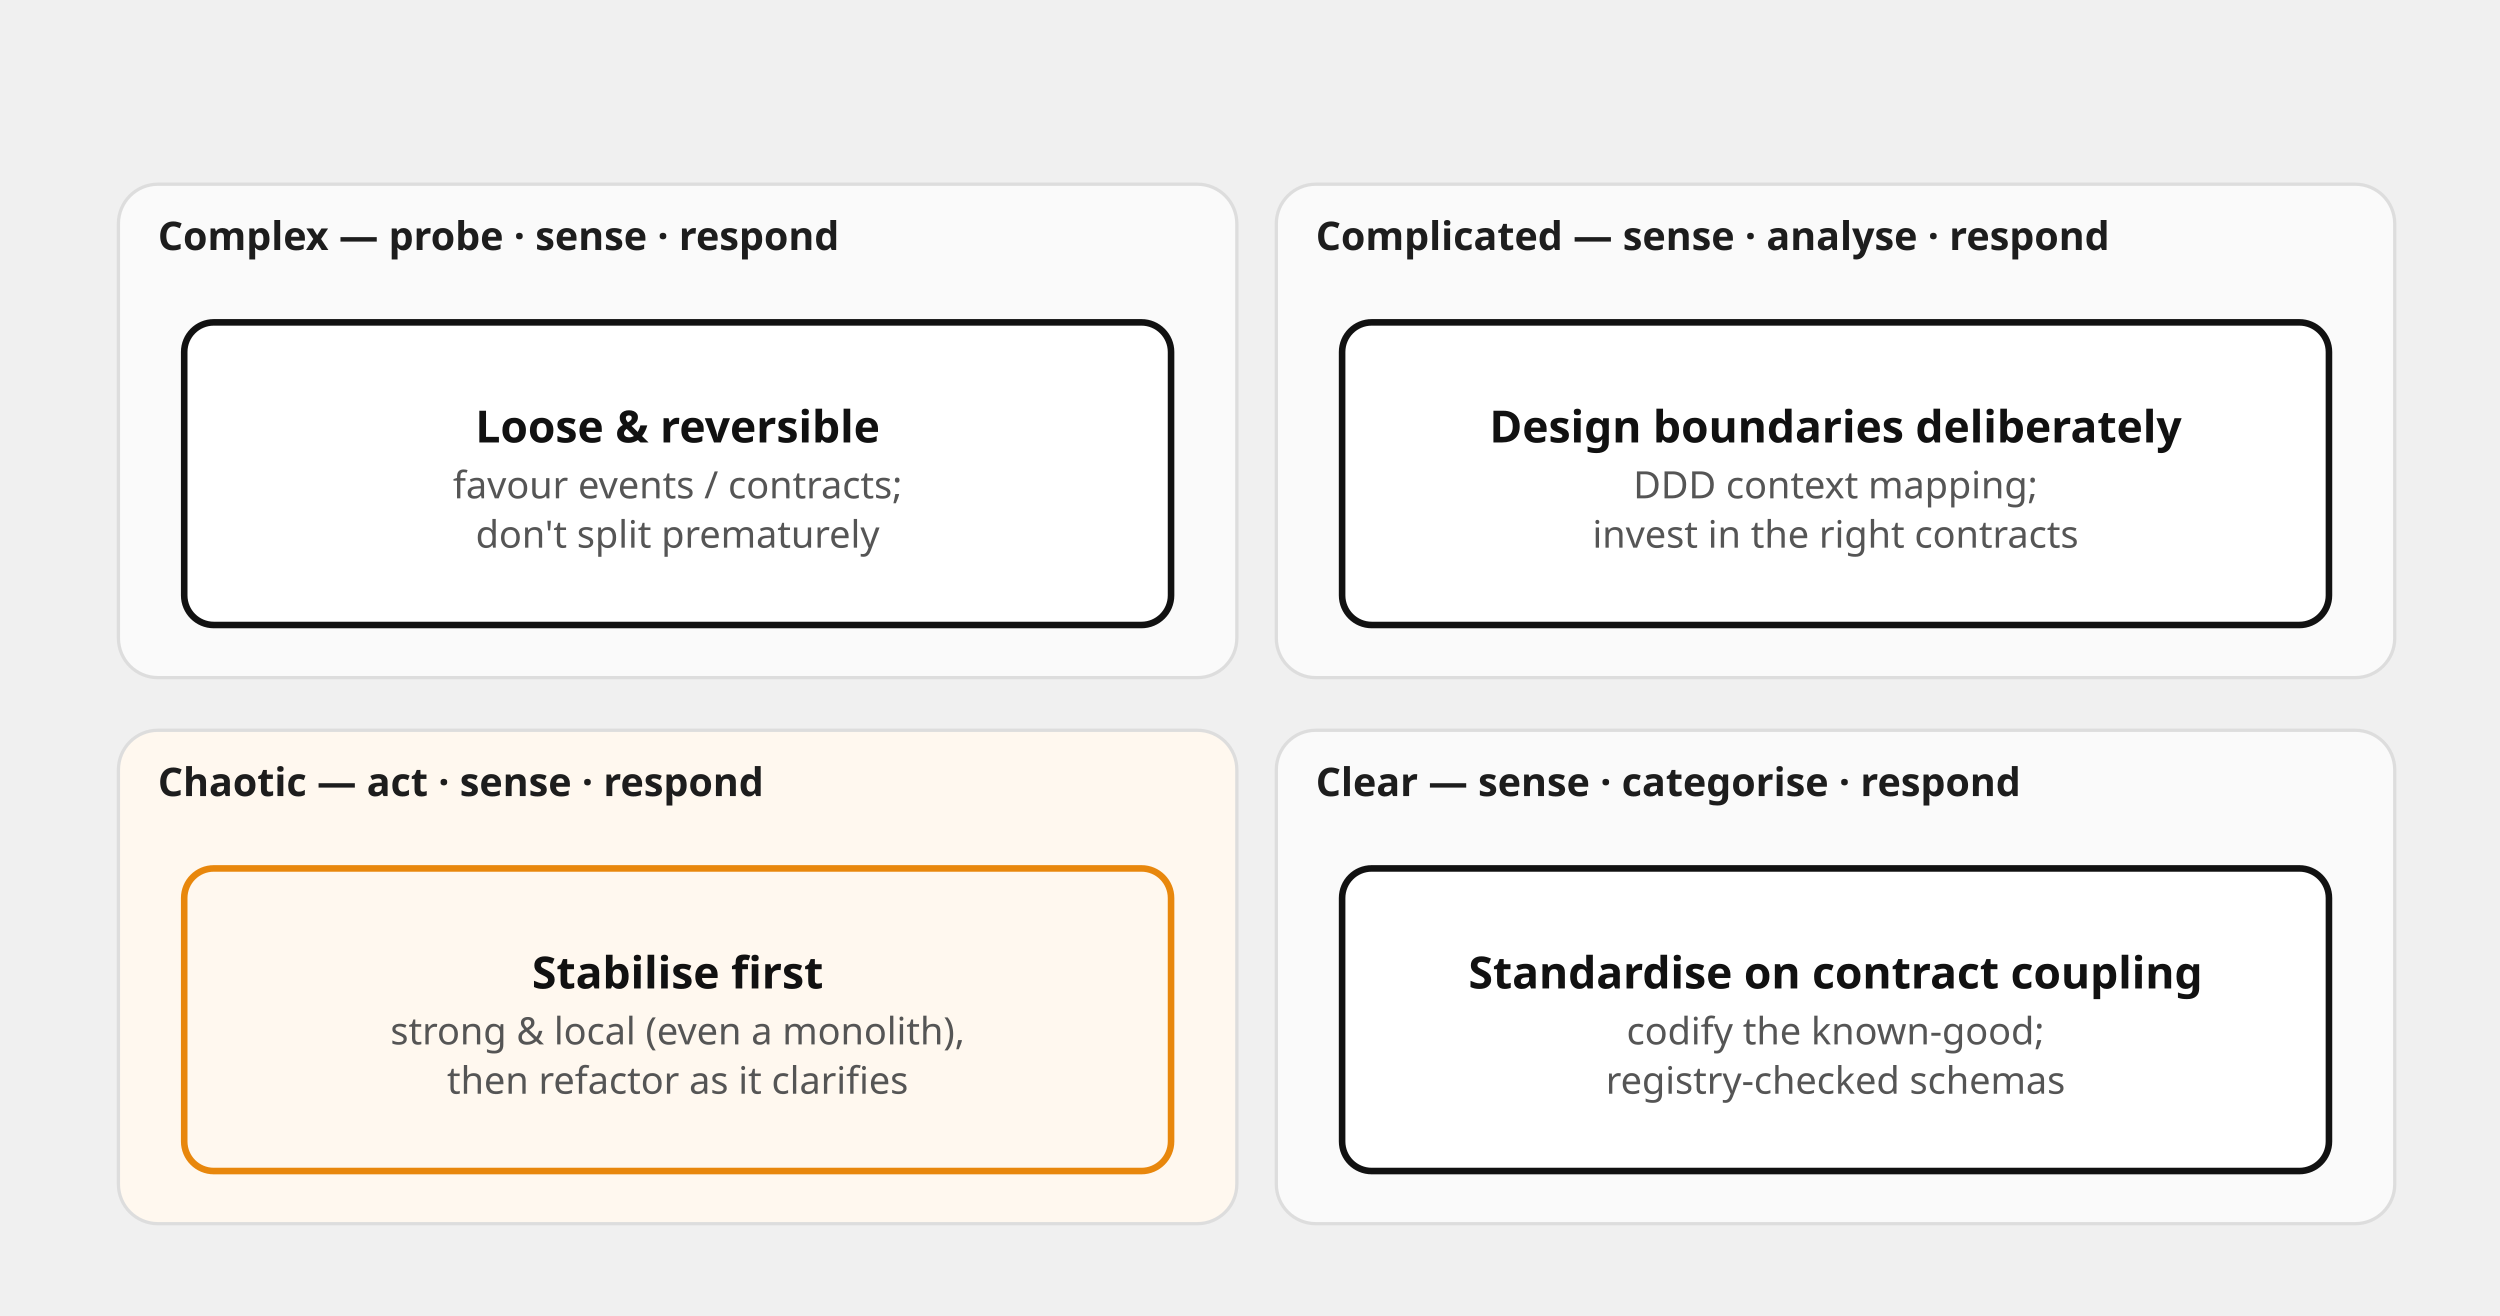
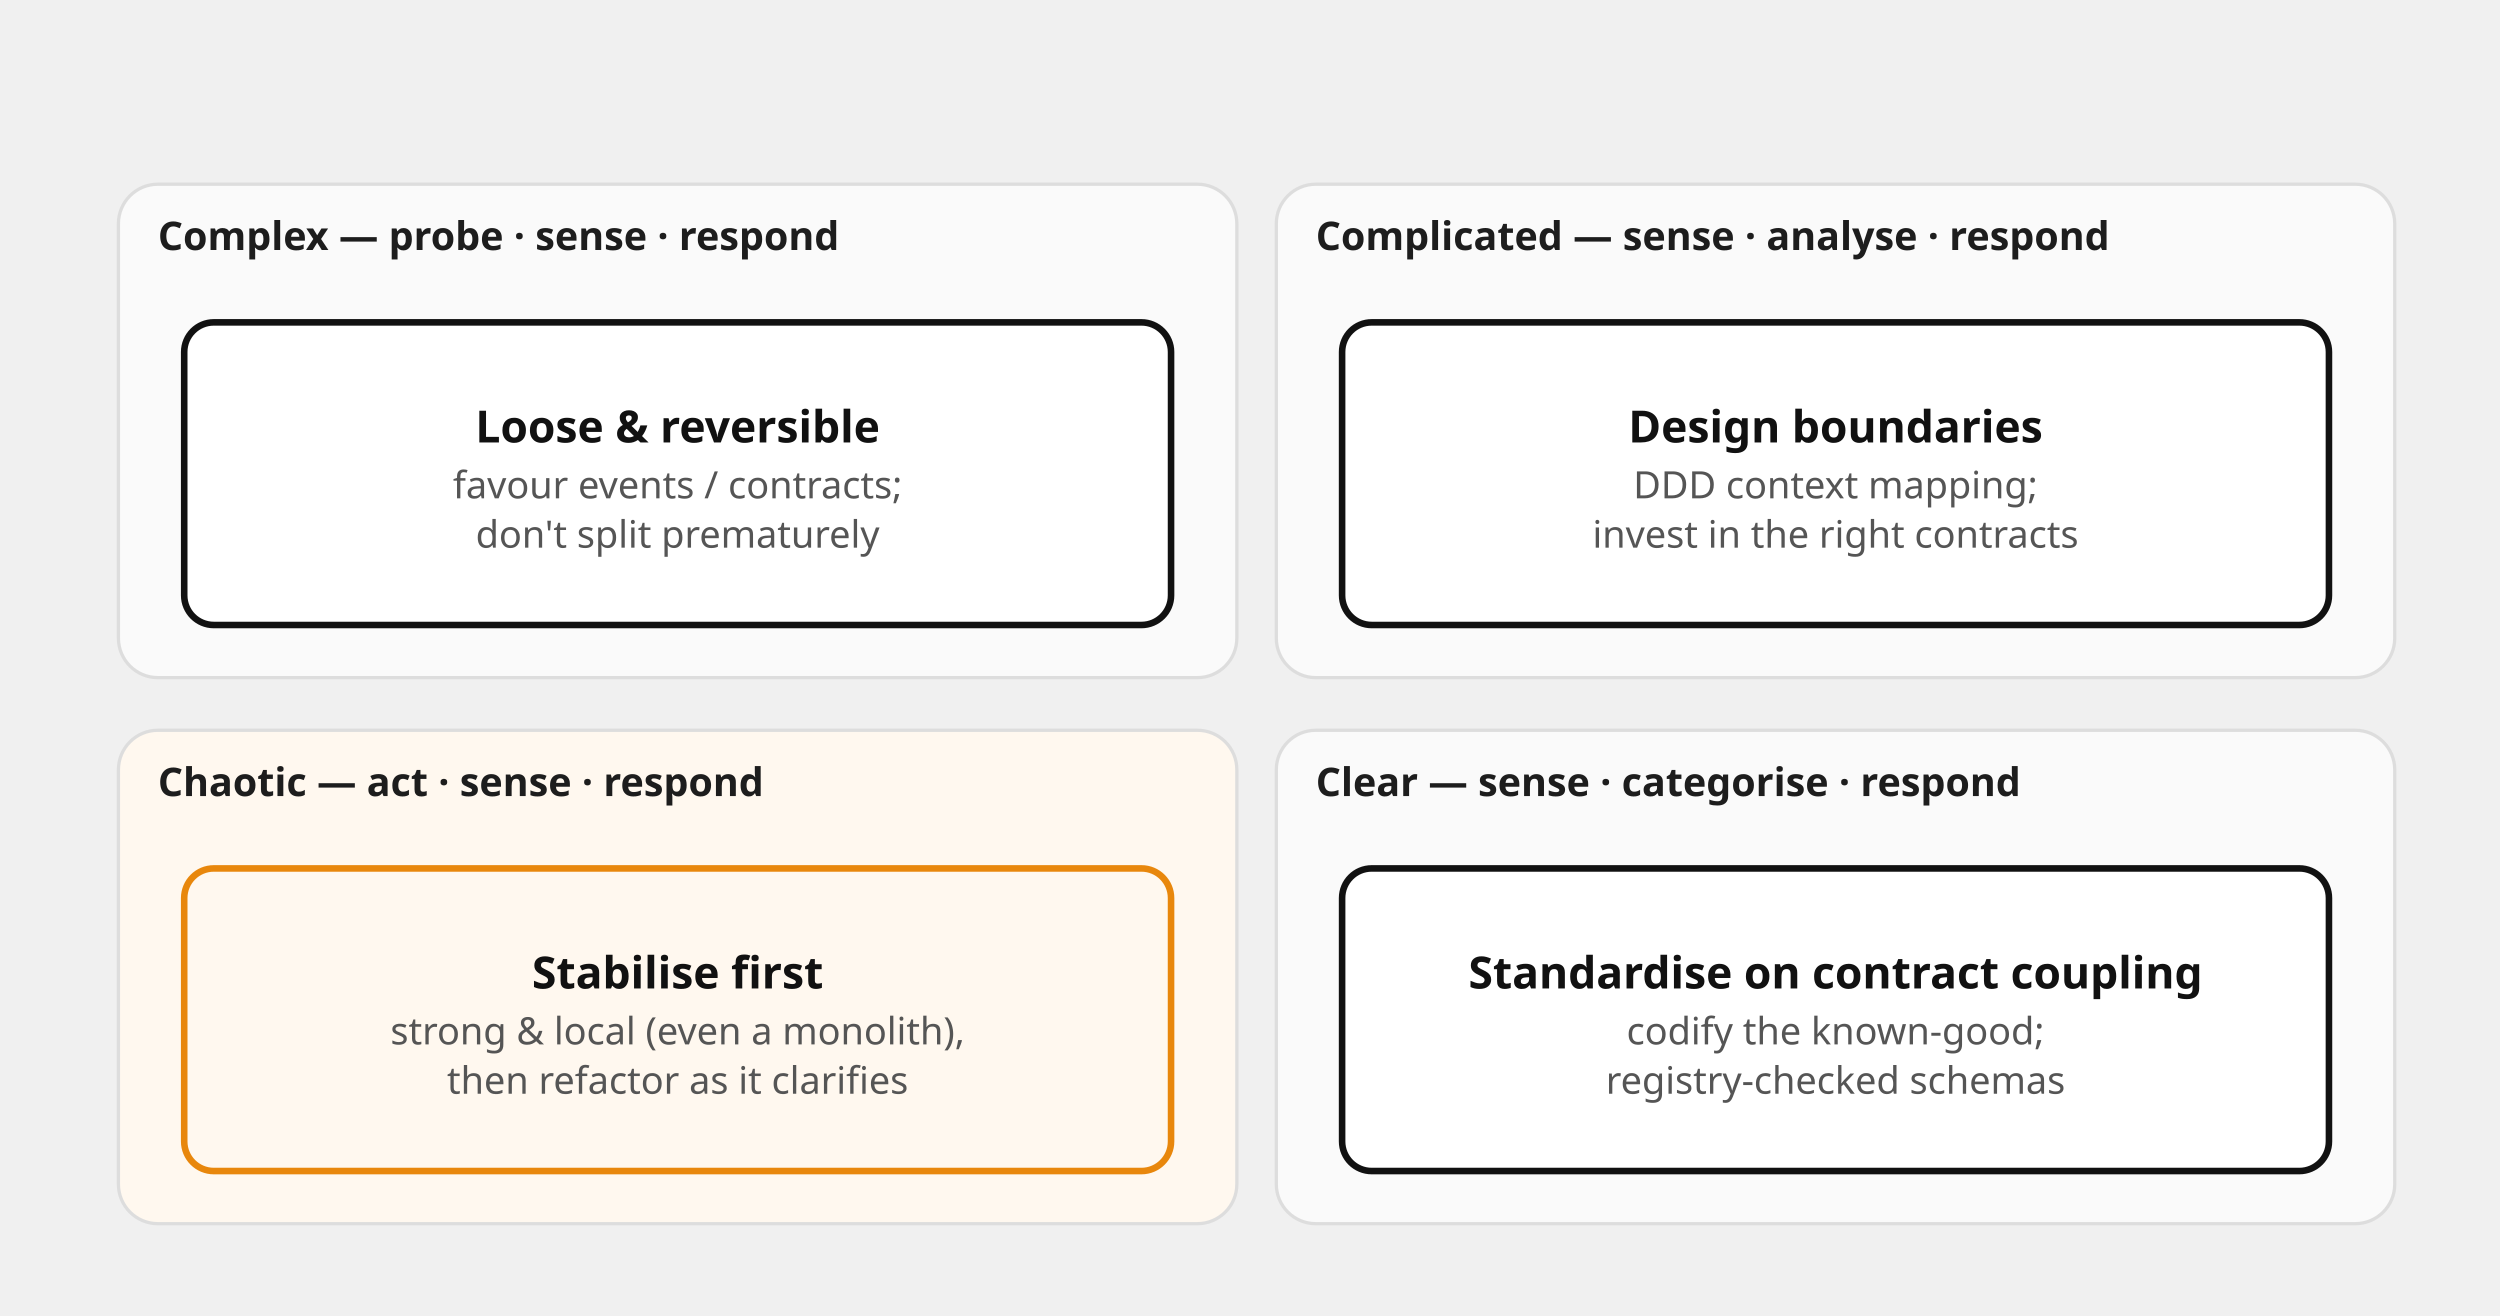
<svg xmlns="http://www.w3.org/2000/svg" viewBox="0 0 760 400" font-family="'Red Hat Text', system-ui, sans-serif" role="img">
  <defs>
    <marker id="a" viewBox="0 0 10 10" refX="8.5" refY="5" markerWidth="9" markerHeight="9" orient="auto-start-reverse">
      <path d="M0,0 L10,5 L0,10 z" fill="#555" />
    </marker>
    <marker id="am" viewBox="0 0 10 10" refX="8.5" refY="5" markerWidth="9" markerHeight="9" orient="auto-start-reverse">
      <path d="M0,0 L10,5 L0,10 z" fill="#b8650a" />
    </marker>
  </defs>
  <rect x="36" y="56" width="340" height="150" rx="12" fill="#fafafa" stroke="#ddd" />
  <text x="48" y="76" font-size="12" font-weight="700" fill="#1d1d1d">Complex — probe · sense · respond</text>
  <rect x="388" y="56" width="340" height="150" rx="12" fill="#fafafa" stroke="#ddd" />
  <text x="400" y="76" font-size="12" font-weight="700" fill="#1d1d1d">Complicated — sense · analyse · respond</text>
  <rect x="36" y="222" width="340" height="150" rx="12" fill="#fff8ef" stroke="#ddd" />
  <text x="48" y="242" font-size="12" font-weight="700" fill="#1d1d1d">Chaotic — act · sense · respond</text>
  <rect x="388" y="222" width="340" height="150" rx="12" fill="#fafafa" stroke="#ddd" />
  <text x="400" y="242" font-size="12" font-weight="700" fill="#1d1d1d">Clear — sense · categorise · respond</text>
  <rect x="56" y="98" width="300" height="92" rx="9" fill="#ffffff" stroke="#111111" stroke-width="2" />
  <text x="206.0" y="134.5" font-size="13.5" font-weight="700" fill="#111111" text-anchor="middle">Loose &amp; reversible</text>
  <text x="206.0" y="151.5" font-size="11.5" fill="#555555" text-anchor="middle">favour events / contracts;</text>
  <text x="206.0" y="166.5" font-size="11.5" fill="#555555" text-anchor="middle">don't split prematurely</text>
  <rect x="408" y="98" width="300" height="92" rx="9" fill="#ffffff" stroke="#111111" stroke-width="2" />
-   <text x="558.0" y="134.5" font-size="13.5" font-weight="700" fill="#111111" text-anchor="middle">Design boundaries deliberately</text>
+   <text x="558.0" y="134.5" font-size="13.5" font-weight="700" fill="#111111" text-anchor="middle">Design boundaries</text>
  <text x="558.0" y="151.5" font-size="11.5" fill="#555555" text-anchor="middle">DDD context mapping;</text>
  <text x="558.0" y="166.5" font-size="11.5" fill="#555555" text-anchor="middle">invest in the right contracts</text>
  <rect x="56" y="264" width="300" height="92" rx="9" fill="#fff8ef" stroke="#e8870c" stroke-width="2" />
  <text x="206.0" y="300.5" font-size="13.5" font-weight="700" fill="#111111" text-anchor="middle">Stabilise first</text>
  <text x="206.0" y="317.5" font-size="11.5" fill="#555555" text-anchor="middle">strong &amp; local (even a monolith),</text>
  <text x="206.0" y="332.5" font-size="11.5" fill="#555555" text-anchor="middle">then refactor as it clarifies</text>
  <rect x="408" y="264" width="300" height="92" rx="9" fill="#ffffff" stroke="#111111" stroke-width="2" />
  <text x="558.0" y="300.5" font-size="13.5" font-weight="700" fill="#111111" text-anchor="middle">Standardise on contract coupling</text>
  <text x="558.0" y="317.5" font-size="11.5" fill="#555555" text-anchor="middle">codify the known-good;</text>
  <text x="558.0" y="332.5" font-size="11.5" fill="#555555" text-anchor="middle">registry-checked schemas</text>
</svg>
